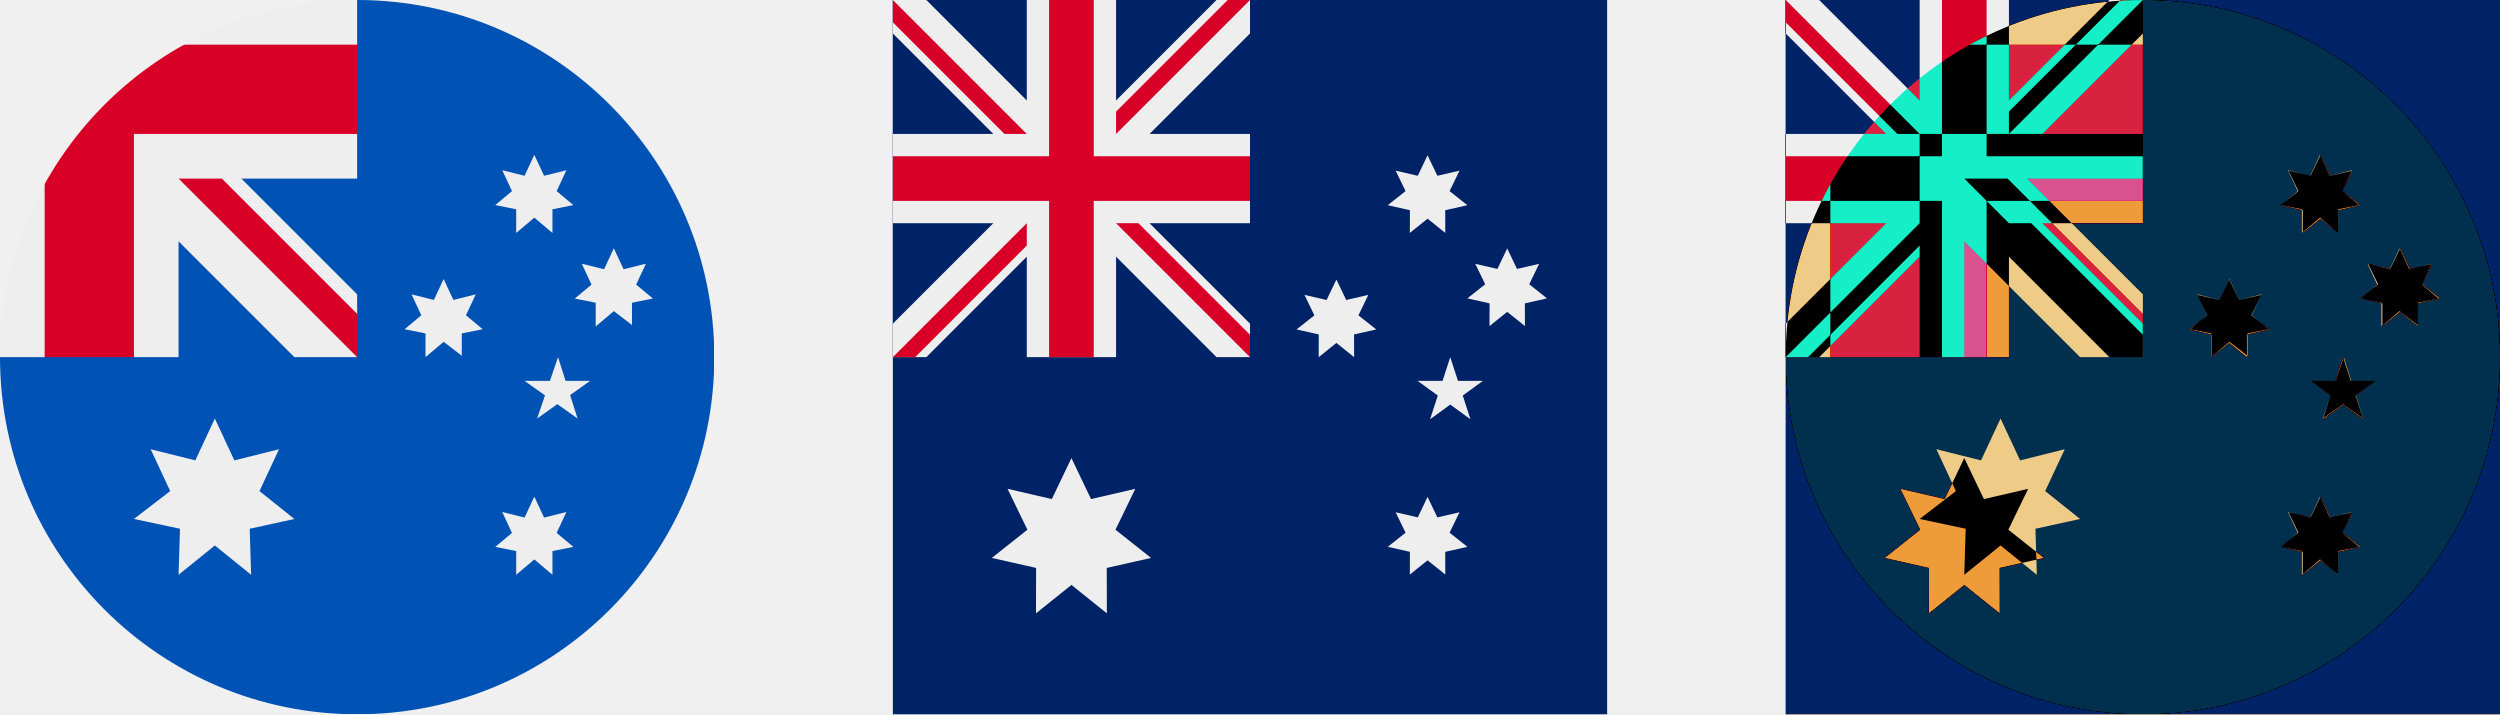
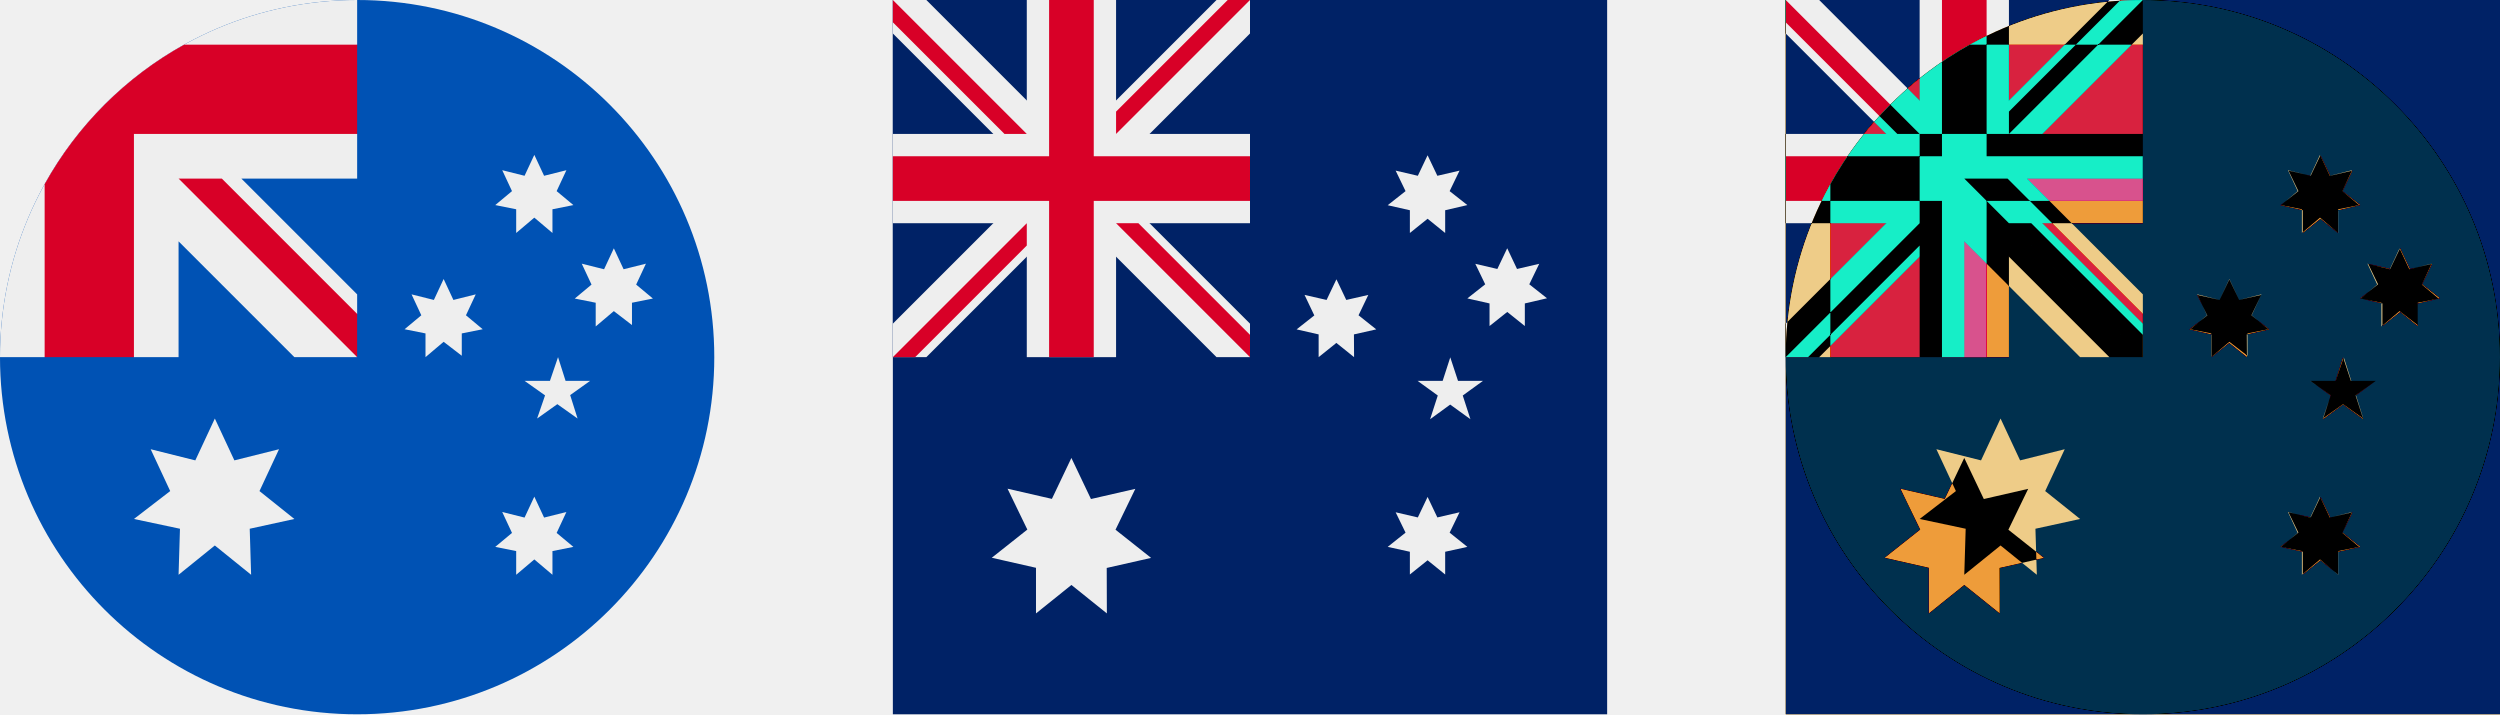
- <svg xmlns="http://www.w3.org/2000/svg" width="1792" height="512" viewBox="0 0 1792 512" fill="none">
-   <g clip-path="url(#clip0_384_11030)">
-     <mask id="mask0_384_11030" style="mask-type:luminance" maskUnits="userSpaceOnUse" x="0" y="0" width="512" height="512">
-       <path d="M256 512C397.385 512 512 397.385 512 256C512 114.615 397.385 0 256 0C114.615 0 0 114.615 0 256C0 397.385 114.615 512 256 512Z" fill="white" />
-     </mask>
-     <g mask="url(#mask0_384_11030)">
-       <path d="M0 0H512V512H0V0Z" fill="#0052B4" />
-       <path d="M154 300L168 330L200 322L186 352L211 372L179 379L180 412L154 391L128 412L129 379L96 372L122 352L108 322L140 330L154 300ZM376 273H423L385 300L400 256L414 300L376 273ZM383 111L390 126L406 122L399 137L411 147L396 150V167L383 156L370 167V150L355 147L367 137L360 122L376 126L383 111ZM440 178L447 193L463 189L456 204L468 214L453 217V233L440 223L427 234V217L412 214L424 204L417 189L433 193L440 178ZM318 200L325 215L341 211L334 226L346 236L331 239V255L318 245L305 256V239L290 236L302 226L295 211L311 215L318 200ZM383 356L390 371L406 367L399 382L411 392L396 395V412L383 401L370 412V395L355 392L367 382L360 367L376 371L383 356ZM0 0V32L32 64L0 96V256H32L64 224L96 256H128V173L211 256H256L248 240L256 225V211L173 128H256V96L224 64L256 32V0H96L64 32L32 0H0Z" fill="#EEEEEE" />
-       <path d="M32 0V32H0V96H32V256H96V96H256V32H96V0H32ZM128 128L256 256V225L159 128H128Z" fill="#D80027" />
-     </g>
+ <svg xmlns="http://www.w3.org/2000/svg" width="1792" height="512" fill="none">
+   <g clip-path="url(#a)">
+     <path fill="#0052B4" d="M512 256a256 256 0 1 1-512 0 256 256 0 0 1 512 0Z" />
+     <path fill="#EEE" d="M0 256h32l32-32 32 32h32v-83l83 83h45l-8-16 8-15v-14l-83-83h83V96l-32-32 32-32V0A256 256 0 0 0 0 256Zm168 74-14-30-14 30-32-8 14 30-26 20 33 7-1 33 26-21 26 21-1-33 32-7-25-20 14-30-32 8Zm226.2-57H376l14.7 10.4L385 300l14.5-10.3L414 300l-5.3-16.8L423 273h-17.6l-5.4-17-5.8 17ZM390 126l-7-15-7 15-16-4 7 15-12 10 15 3v17l13-11 13 11v-17l15-3-12-10 7-15-16 4Zm57 67-7-15-7 15-16-4 7 15-12 10 15 3v17l13-11 13 10v-16l15-3-12-10 7-15-16 4Zm-122 22-7-15-7 15-16-4 7 15-12 10 15 3v17l13-11 13 10v-16l15-3-12-10 7-15-16 4Zm65 156-7-15-7 15-16-4 7 15-12 10 15 3v17l13-11 13 11v-17l15-3-12-10 7-15-16 4Z" />
+     <path fill="#D80027" d="M32 132v124h64V96h160V32H132A257 257 0 0 0 32 132Z" />
+     <path fill="#D80027" d="M256 256 128 128h31l97 97v31Z" />
  </g>
-   <rect x="640" width="512" height="512" fill="#002266" />
-   <rect x="640" width="256" height="256" fill="#002266" />
-   <path d="M872 256H896V232L792 128L896 24V0H872L768 104L664 0H640V24L744 128L640 232V256H664L768 152L872 256Z" fill="#EEEEEE" />
-   <path d="M896 160V96H800V0H736V96H640V160H736V256H800V160H896Z" fill="#EEEEEE" />
-   <path d="M896 144V112H784V0H752V112H640V144H752V256H784V144H896Z" fill="#D80027" />
-   <path d="M640 16V0L736 96H720L640 16Z" fill="#D80027" />
-   <path d="M896 240L896 256L800 160L816 160L896 240Z" fill="#D80027" />
-   <path d="M656 256L640 256L736 160L736 176L656 256Z" fill="#D80027" />
-   <path d="M880 -6.99382e-07L896 0L800 96L800 80L880 -6.99382e-07Z" fill="#D80027" />
-   <path d="M768 328.348L782.05 357.726L813.777 350.393L799.569 379.695L825.083 399.928L793.316 407.088L793.405 439.652L768 419.279L742.596 439.652L742.685 407.088L710.917 399.928L736.432 379.695L722.222 350.393L753.951 357.726L768 328.348Z" fill="#EEEEEE" />
-   <path d="M1023.28 356.174L1030.31 370.863L1046.17 367.196L1039.07 381.847L1051.83 391.964L1035.94 395.544L1035.99 411.826L1023.28 401.639L1010.58 411.826L1010.63 395.544L994.743 391.964L1007.5 381.847L1000.4 367.196L1016.26 370.863L1023.28 356.174Z" fill="#EEEEEE" />
-   <path d="M957.933 200.348L964.957 215.038L980.821 211.37L973.717 226.021L986.474 236.138L970.591 239.718L970.634 256L957.933 245.813L945.231 256L945.274 239.718L929.391 236.138L942.148 226.021L935.044 211.37L950.908 215.038L957.933 200.348Z" fill="#EEEEEE" />
-   <path d="M1023.28 111.304L1030.31 125.994L1046.17 122.327L1039.07 136.978L1051.82 147.094L1035.94 150.675L1035.99 166.957L1023.28 156.77L1010.58 166.957L1010.63 150.675L994.743 147.094L1007.5 136.978L1000.4 122.327L1016.26 125.994L1023.28 111.304Z" fill="#EEEEEE" />
-   <path d="M1080.37 178.087L1087.39 192.777L1103.26 189.109L1096.15 203.76L1108.91 213.877L1093.02 217.458L1093.07 233.739L1080.37 223.553L1067.67 233.739L1067.71 217.458L1051.83 213.877L1064.58 203.76L1057.48 189.109L1073.34 192.777L1080.37 178.087Z" fill="#EEEEEE" />
-   <path d="M1039.55 256L1045.07 273.006H1062.96L1048.49 283.517L1054.02 300.522L1039.55 290.012L1025.08 300.522L1030.61 283.517L1016.14 273.006H1034.02L1039.55 256Z" fill="#EEEEEE" />
-   <rect width="512" height="512" transform="translate(1280)" fill="black" />
-   <g style="mix-blend-mode:difference" clip-path="url(#clip1_384_11030)">
-     <mask id="mask1_384_11030" style="mask-type:luminance" maskUnits="userSpaceOnUse" x="1280" y="0" width="512" height="512">
-       <path d="M1536 512C1677.38 512 1792 397.385 1792 256C1792 114.615 1677.38 0 1536 0C1394.62 0 1280 114.615 1280 256C1280 397.385 1394.62 512 1536 512Z" fill="white" />
-     </mask>
-     <g mask="url(#mask1_384_11030)">
-       <path d="M1280 0H1792V512H1280V0Z" fill="#0052B4" />
-       <path d="M1434 300L1448 330L1480 322L1466 352L1491 372L1459 379L1460 412L1434 391L1408 412L1409 379L1376 372L1402 352L1388 322L1420 330L1434 300ZM1656 273H1703L1665 300L1680 256L1694 300L1656 273ZM1663 111L1670 126L1686 122L1679 137L1691 147L1676 150V167L1663 156L1650 167V150L1635 147L1647 137L1640 122L1656 126L1663 111ZM1720 178L1727 193L1743 189L1736 204L1748 214L1733 217V233L1720 223L1707 234V217L1692 214L1704 204L1697 189L1713 193L1720 178ZM1598 200L1605 215L1621 211L1614 226L1626 236L1611 239V255L1598 245L1585 256V239L1570 236L1582 226L1575 211L1591 215L1598 200ZM1663 356L1670 371L1686 367L1679 382L1691 392L1676 395V412L1663 401L1650 412V395L1635 392L1647 382L1640 367L1656 371L1663 356ZM1280 0V32L1312 64L1280 96V256H1312L1344 224L1376 256H1408V173L1491 256H1536L1528 240L1536 225V211L1453 128H1536V96L1504 64L1536 32V0H1376L1344 32L1312 0H1280Z" fill="#EEEEEE" />
-       <path d="M1312 0V32H1280V96H1312V256H1376V96H1536V32H1376V0H1312ZM1408 128L1536 256V225L1439 128H1408Z" fill="#D80027" />
-     </g>
+   <path fill="#026" d="M640 0h512v512H640z" />
+   <path fill="#026" d="M640 0h256v256H640z" />
+   <path fill="#EEE" d="M872 256h24v-24L792 128 896 24V0h-24L768 104 664 0h-24v24l104 104-104 104v24h24l104-104 104 104Z" />
+   <path fill="#EEE" d="M896 160V96h-96V0h-64v96h-96v64h96v96h64v-96h96Z" />
+   <path fill="#D80027" d="M896 144v-32H784V0h-32v112H640v32h112v112h32V144h112Z" />
+   <path fill="#D80027" d="M640 16V0l96 96h-16l-80-80Zm256 224v16l-96-96h16l80 80Zm-240 16h-16l96-96v16l-80 80ZM880 0h16l-96 96V80l80-80Z" />
+   <path fill="#EEE" d="m768 328.3 14 29.4 31.8-7.3-14.2 29.3 25.5 20.2-31.8 7.2.1 32.6-25.4-20.4-25.4 20.4V407l-31.7-7.2 25.5-20.2-14.2-29.3 31.8 7.3 14-29.4Zm255.3 27.9 7 14.7 15.9-3.7-7.1 14.6 12.7 10.2-15.9 3.5v16.3l-12.6-10.2-12.7 10.2v-16.3l-15.9-3.5 12.8-10.2-7.1-14.6 15.9 3.7 7-14.7ZM958 200.3l7 14.7 15.8-3.6-7 14.6 12.7 10.1-16 3.6.1 16.3-12.7-10.2-12.7 10.2v-16.3l-15.8-3.6 12.7-10-7-14.7 15.8 3.6 7-14.7Zm65.3-89 7 14.7 15.9-3.7-7.1 14.7 12.7 10-15.9 3.7V167l-12.6-10.2-12.7 10.2v-16.3l-15.9-3.6 12.8-10.1-7.1-14.7 15.9 3.7 7-14.7Zm57.1 66.7 7 14.8 15.9-3.7-7.1 14.7 12.7 10-15.9 3.7v16.2l-12.6-10.1-12.7 10.1v-16.2l-15.9-3.6 12.8-10.1-7.1-14.7 15.8 3.7 7-14.7Zm-40.9 78 5.6 17h17.9l-14.5 10.5 5.5 17-14.5-10.5-14.4 10.5 5.5-17-14.5-10.5h18l5.5-17Z" />
+   <path fill="#000" d="M1280 0h512v512h-512z" />
+   <g clip-path="url(#b)">
+     <path fill="#0052B4" d="M1792 256a256 256 0 1 1-512 0 256 256 0 0 1 512 0Z" />
+     <path fill="#EEE" d="M1280 256h32l32-32 32 32h32v-83l83 83h45l-8-16 8-15v-14l-83-83h83V96l-32-32 32-32V0a256 256 0 0 0-256 256Zm168 74-14-30-14 30-32-8 14 30-26 20 33 7-1 33 26-21 26 21-1-33 32-7-25-20 14-30-32 8Zm226.2-57H1656l14.7 10.4-5.7 16.6 14.5-10.3L1694 300l-5.3-16.8L1703 273h-17.6l-5.4-17-5.8 17Zm-4.2-147-7-15-7 15-16-4 7 15-12 10 15 3v17l13-11 13 11v-17l15-3-12-10 7-15-16 4Zm57 67-7-15-7 15-16-4 7 15-12 10 15 3v17l13-11 13 10v-16l15-3-12-10 7-15-16 4Zm-122 22-7-15-7 15-16-4 7 15-12 10 15 3v17l13-11 13 10v-16l15-3-12-10 7-15-16 4Zm65 156-7-15-7 15-16-4 7 15-12 10 15 3v17l13-11 13 11v-17l15-3-12-10 7-15-16 4Z" />
+     <path fill="#D80027" d="M1312 132v124h64V96h160V32h-124a257 257 0 0 0-100 100Z" />
+     <path fill="#D80027" d="m1536 256-128-128h31l97 97v31Z" />
  </g>
  <g style="mix-blend-mode:difference">
-     <rect x="1280" width="512" height="512" fill="#002266" />
-     <rect x="1280" width="256" height="256" fill="#002266" />
-     <path d="M1512 256H1536V232L1432 128L1536 24V0H1512L1408 104L1304 0H1280V24L1384 128L1280 232V256H1304L1408 152L1512 256Z" fill="#EEEEEE" />
-     <path d="M1536 160V96H1440V0H1376V96H1280V160H1376V256H1440V160H1536Z" fill="#EEEEEE" />
-     <path d="M1536 144V112H1424V0H1392V112H1280V144H1392V256H1424V144H1536Z" fill="#D80027" />
-     <path d="M1280 16V0L1376 96H1360L1280 16Z" fill="#D80027" />
-     <path d="M1536 240L1536 256L1440 160L1456 160L1536 240Z" fill="#D80027" />
-     <path d="M1296 256L1280 256L1376 160L1376 176L1296 256Z" fill="#D80027" />
-     <path d="M1520 -6.99382e-07L1536 0L1440 96L1440 80L1520 -6.99382e-07Z" fill="#D80027" />
-     <path d="M1408 328.348L1422.05 357.726L1453.78 350.393L1439.57 379.695L1465.08 399.928L1433.32 407.088L1433.4 439.652L1408 419.279L1382.6 439.652L1382.68 407.088L1350.92 399.928L1376.43 379.695L1362.22 350.393L1393.95 357.726L1408 328.348Z" fill="#EEEEEE" />
-     <path d="M1663.28 356.174L1670.31 370.863L1686.17 367.196L1679.07 381.847L1691.83 391.964L1675.94 395.544L1675.99 411.826L1663.28 401.639L1650.58 411.826L1650.63 395.544L1634.74 391.964L1647.5 381.847L1640.4 367.196L1656.26 370.863L1663.28 356.174Z" fill="#EEEEEE" />
-     <path d="M1597.93 200.348L1604.96 215.038L1620.82 211.37L1613.72 226.021L1626.47 236.138L1610.59 239.718L1610.63 256L1597.93 245.813L1585.23 256L1585.27 239.718L1569.39 236.138L1582.15 226.021L1575.04 211.37L1590.91 215.038L1597.93 200.348Z" fill="#EEEEEE" />
-     <path d="M1663.28 111.304L1670.31 125.994L1686.17 122.327L1679.07 136.978L1691.83 147.094L1675.94 150.675L1675.99 166.957L1663.28 156.77L1650.58 166.957L1650.63 150.675L1634.74 147.094L1647.5 136.978L1640.4 122.327L1656.26 125.994L1663.28 111.304Z" fill="#EEEEEE" />
-     <path d="M1720.37 178.087L1727.39 192.777L1743.26 189.109L1736.15 203.76L1748.91 213.877L1733.02 217.458L1733.07 233.739L1720.37 223.553L1707.67 233.739L1707.71 217.458L1691.83 213.877L1704.58 203.76L1697.48 189.109L1713.34 192.777L1720.37 178.087Z" fill="#EEEEEE" />
-     <path d="M1679.55 256L1685.08 273.006H1702.96L1688.49 283.517L1694.02 300.522L1679.55 290.012L1665.08 300.522L1670.61 283.517L1656.14 273.006H1674.02L1679.55 256Z" fill="#EEEEEE" />
+     <path fill="#026" d="M1280 0h512v512h-512z" />
+     <path fill="#026" d="M1280 0h256v256h-256z" />
+     <path fill="#EEE" d="M1512 256h24v-24l-104-104 104-104V0h-24l-104 104L1304 0h-24v24l104 104-104 104v24h24l104-104 104 104Z" />
+     <path fill="#EEE" d="M1536 160V96h-96V0h-64v96h-96v64h96v96h64v-96h96Z" />
+     <path fill="#D80027" d="M1536 144v-32h-112V0h-32v112h-112v32h112v112h32V144h112Z" />
+     <path fill="#D80027" d="M1280 16V0l96 96h-16l-80-80Zm256 224v16l-96-96h16l80 80Zm-240 16h-16l96-96v16l-80 80ZM1520 0h16l-96 96V80l80-80Z" />
+     <path fill="#EEE" d="m1408 328.3 14 29.4 31.8-7.3-14.2 29.3 25.5 20.2-31.8 7.2.1 32.6-25.4-20.4-25.4 20.4V407l-31.7-7.2 25.5-20.2-14.2-29.3 31.8 7.3 14-29.4Zm255.3 27.9 7 14.7 15.9-3.7-7.1 14.6 12.7 10.2-15.9 3.5v16.3l-12.6-10.2-12.7 10.2v-16.3l-15.9-3.5 12.8-10.2-7.1-14.6 15.9 3.7 7-14.7ZM1598 200.3l7 14.7 15.8-3.6-7 14.6 12.7 10.1-16 3.6.1 16.3-12.7-10.2-12.7 10.2v-16.3l-15.8-3.6 12.8-10-7.2-14.7 16 3.6 7-14.7Zm65.3-89 7 14.7 15.9-3.7-7.1 14.7 12.7 10-15.9 3.7V167l-12.6-10.2-12.7 10.2v-16.3l-15.9-3.6 12.8-10.1-7.1-14.7 15.9 3.7 7-14.7Zm57.1 66.7 7 14.8 15.9-3.7-7.1 14.7 12.7 10-15.9 3.7v16.2l-12.6-10.1-12.7 10.1v-16.2l-15.9-3.6 12.8-10.1-7.1-14.7 15.8 3.7 7-14.7Zm-40.9 78 5.6 17h17.9l-14.5 10.5 5.5 17-14.5-10.5-14.4 10.5 5.5-17-14.5-10.5h18l5.5-17Z" />
  </g>
  <defs>
-     <clipPath id="clip0_384_11030">
-       <rect width="512" height="512" fill="white" />
+     <clipPath id="a">
+       <path fill="#fff" d="M0 0h512v512H0z" />
    </clipPath>
-     <clipPath id="clip1_384_11030">
-       <rect width="512" height="512" fill="white" transform="translate(1280)" />
+     <clipPath id="b">
+       <path fill="#fff" d="M1280 0h512v512h-512z" />
    </clipPath>
  </defs>
</svg>
